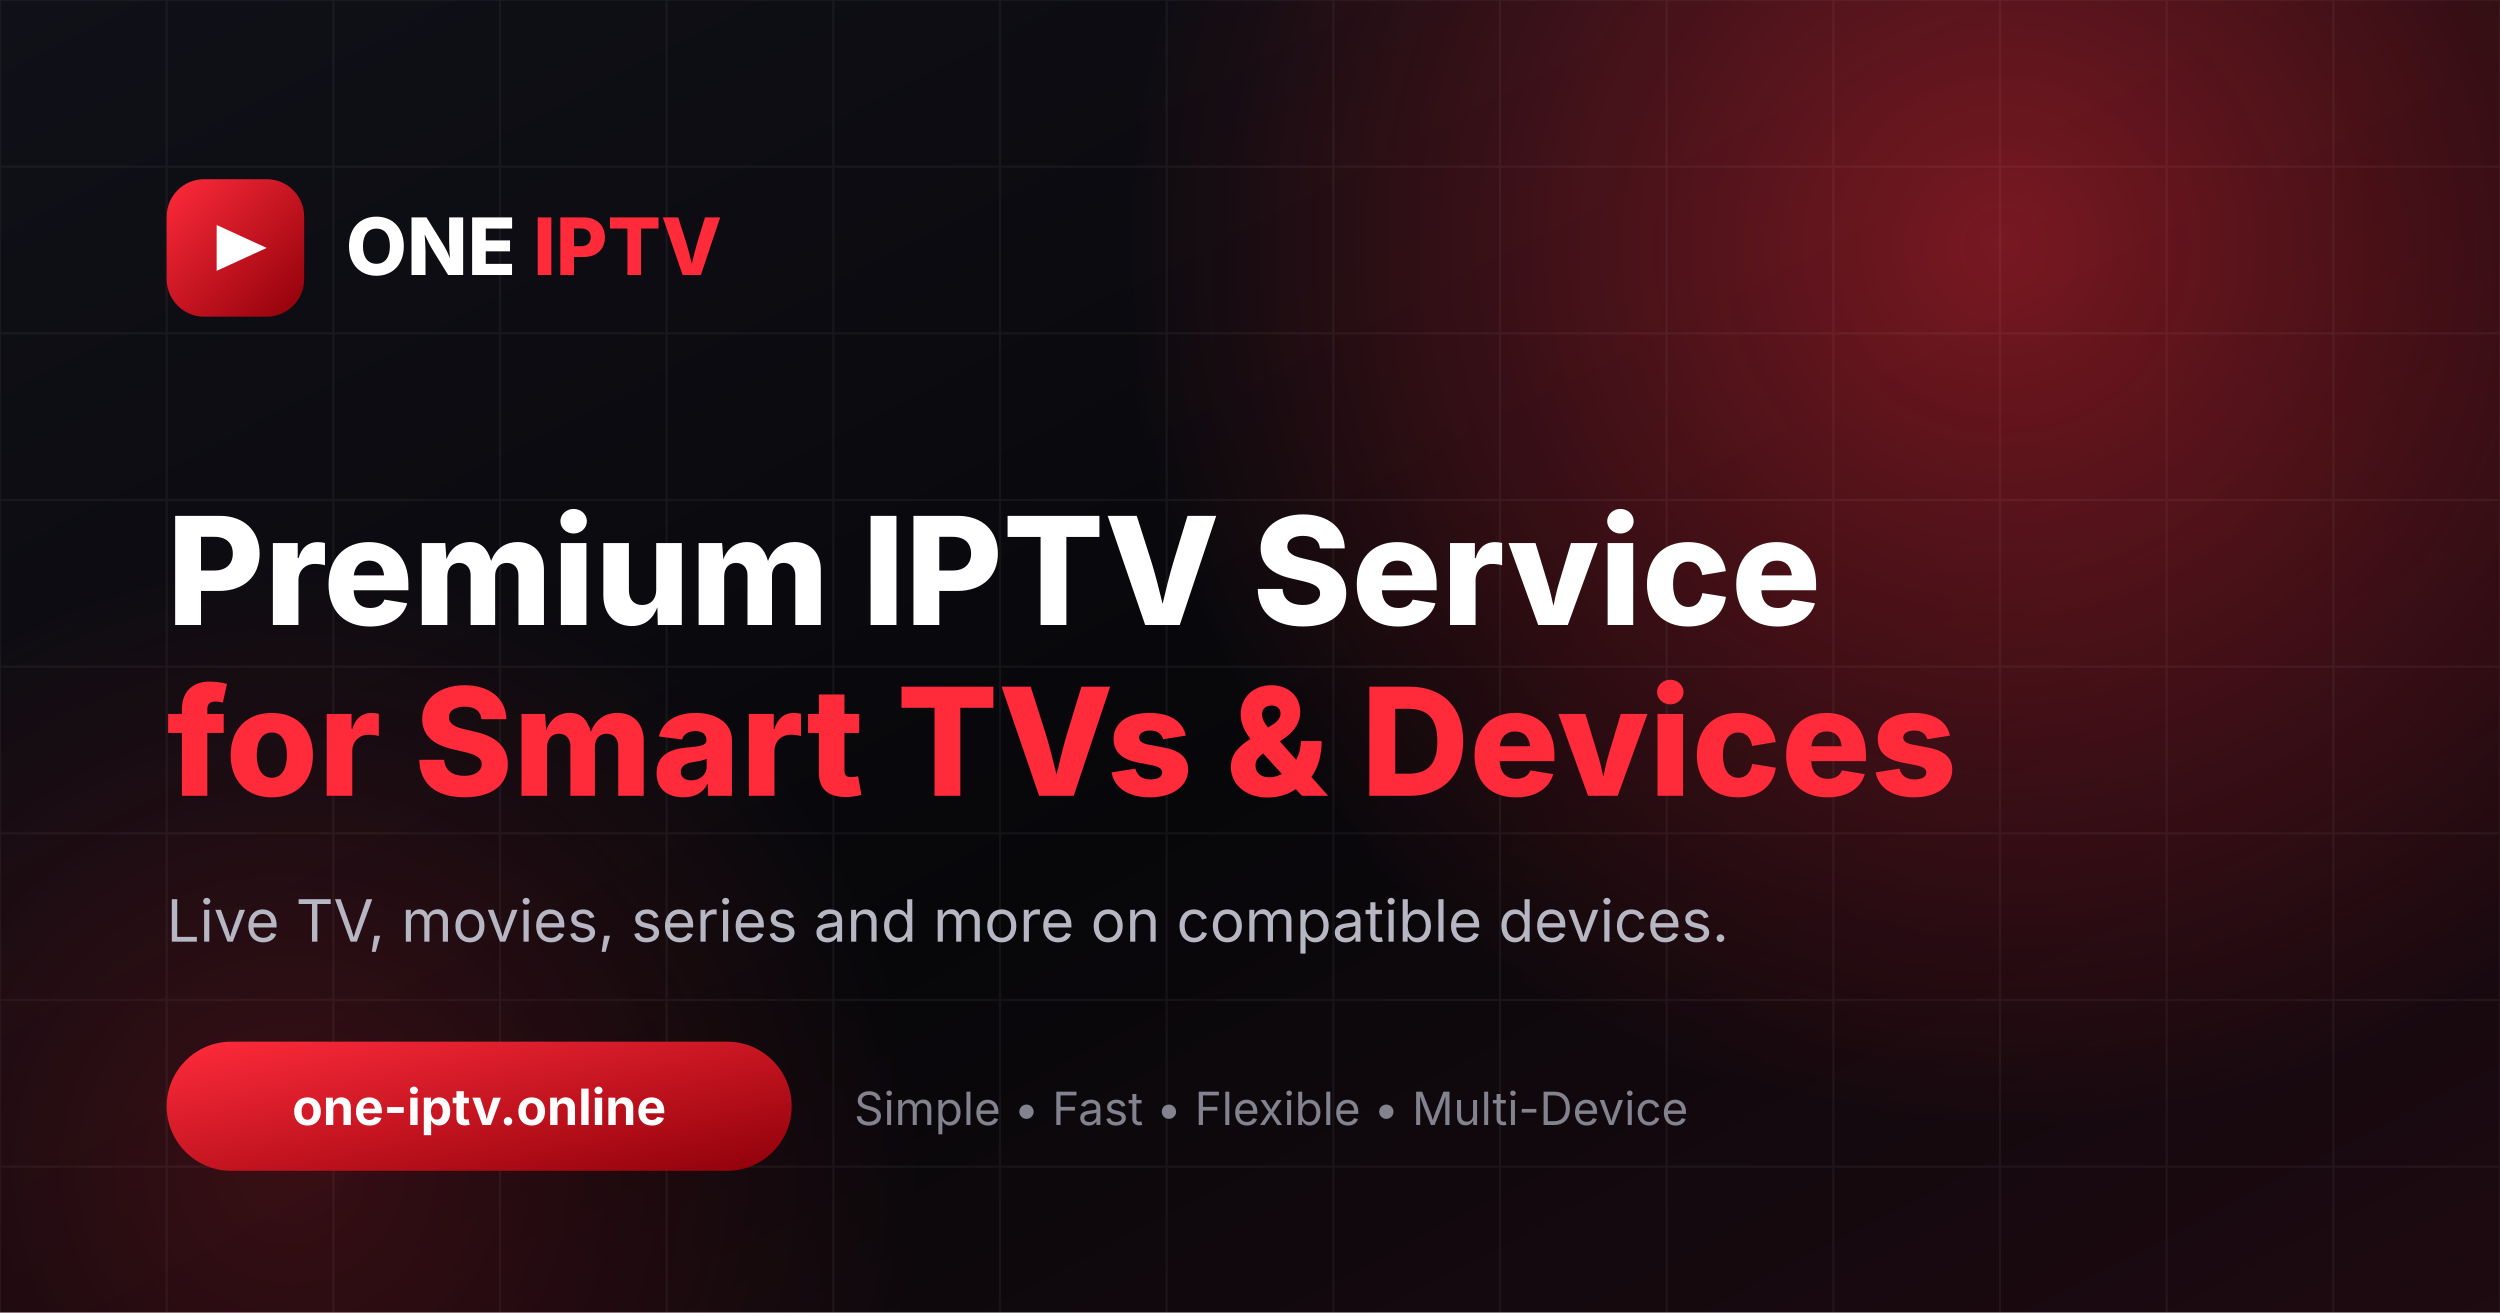
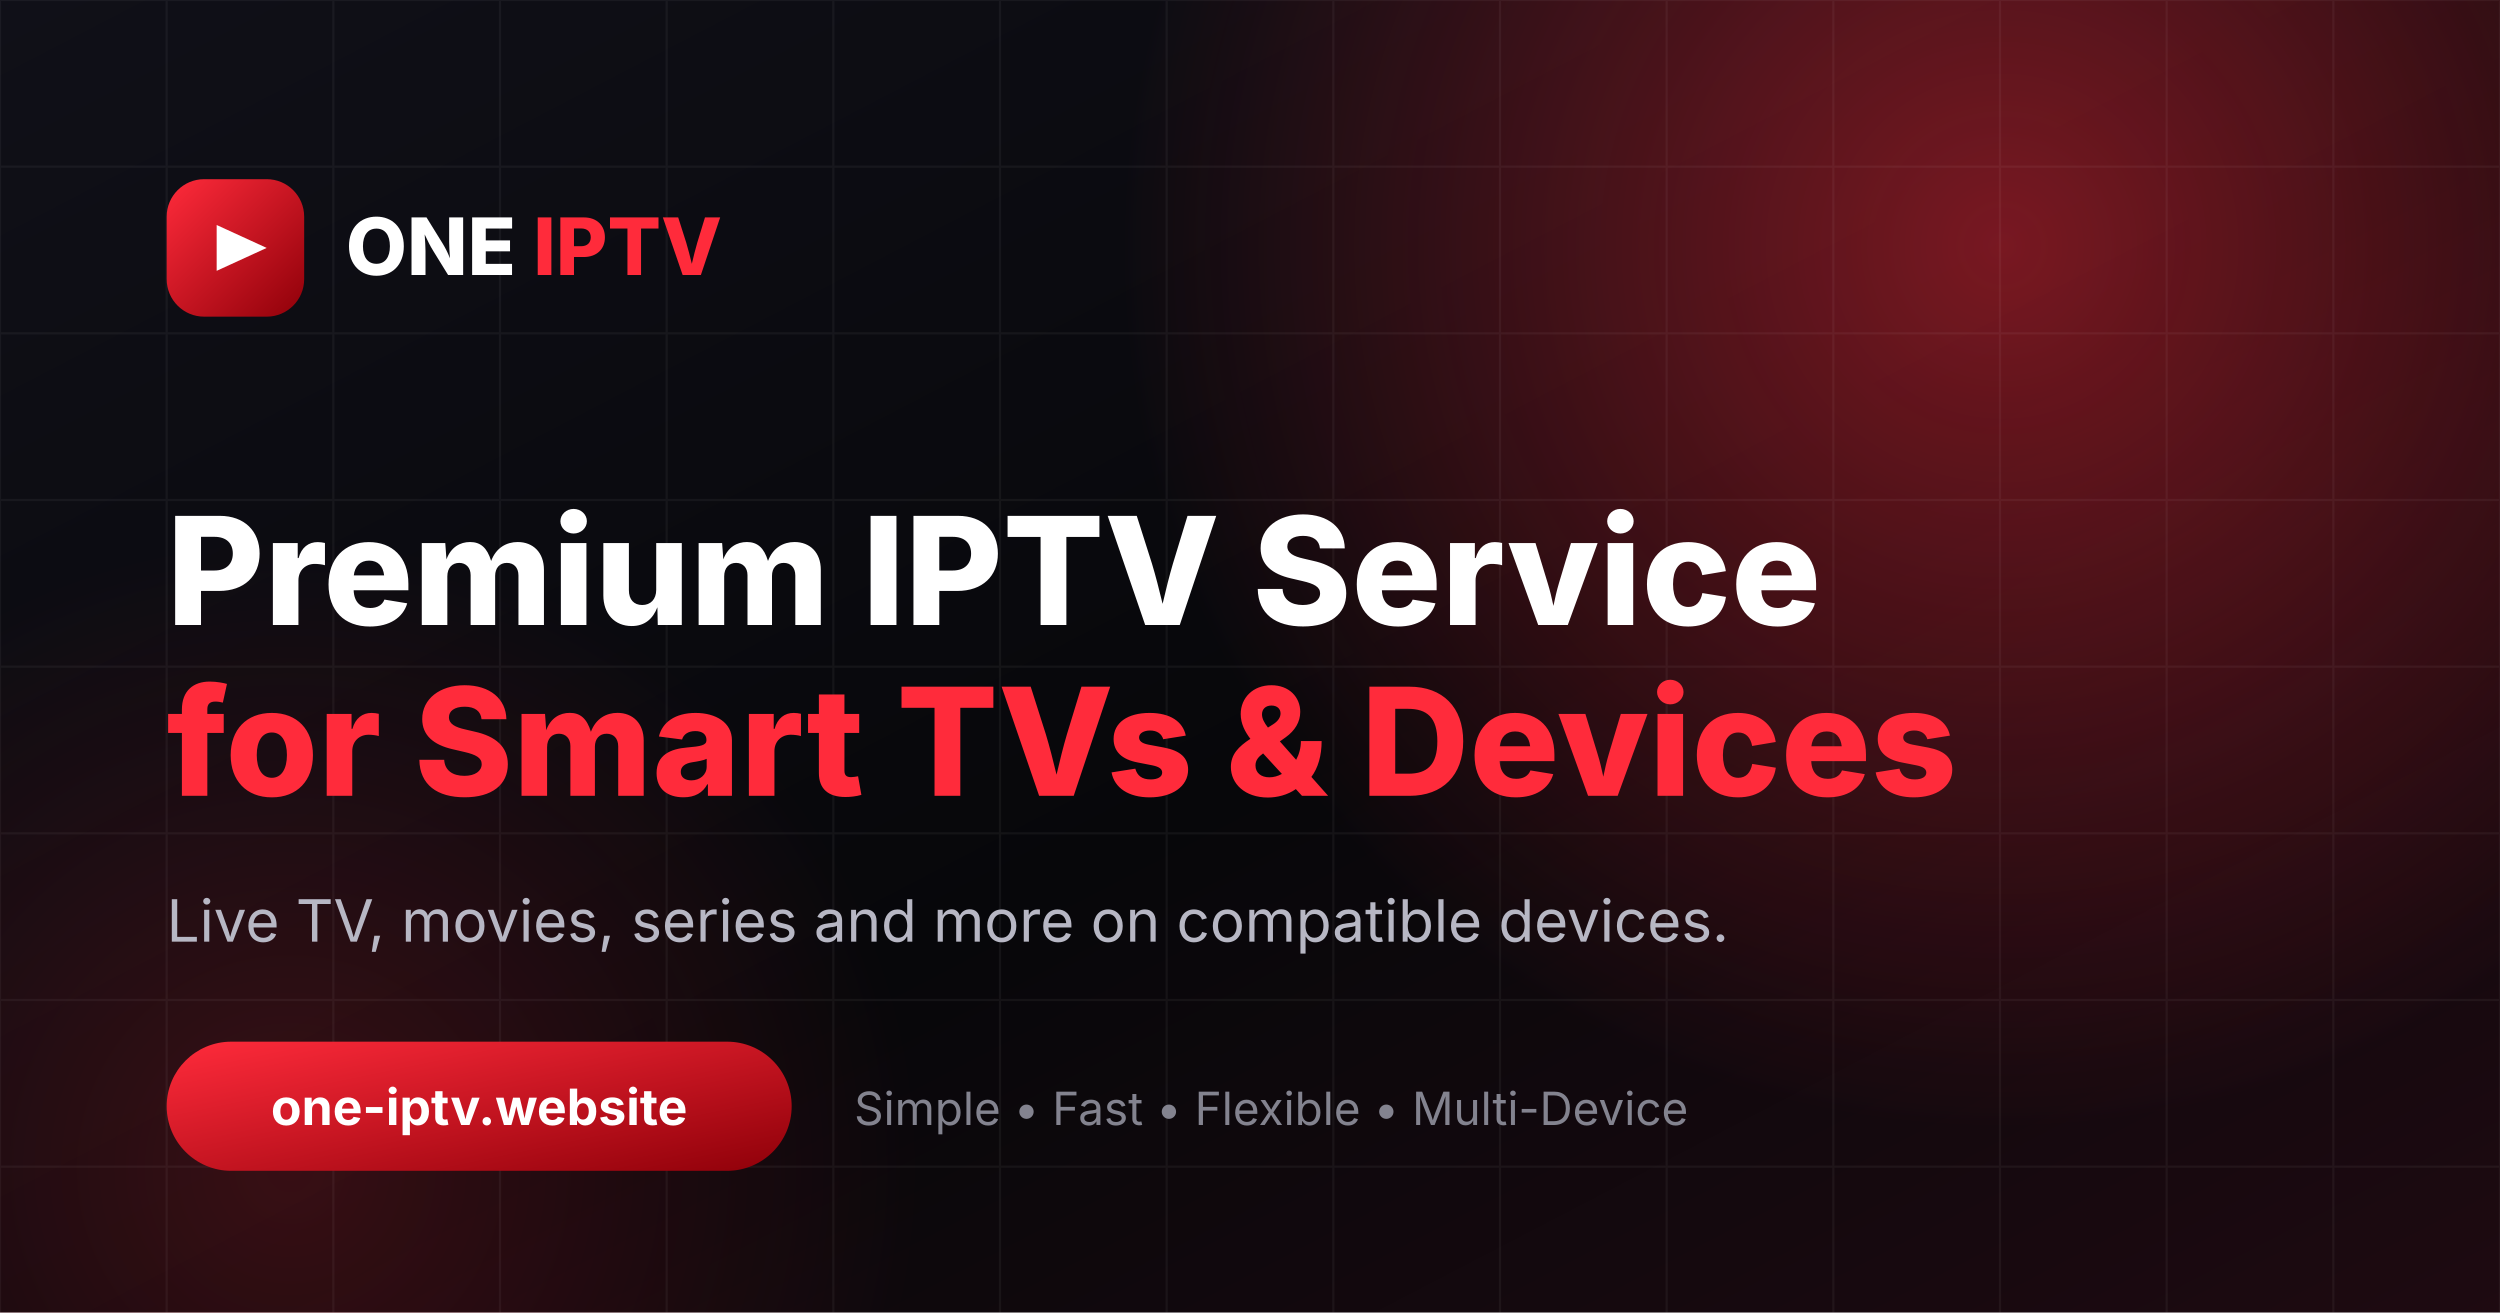
<svg xmlns="http://www.w3.org/2000/svg" viewBox="0 0 1200 630" width="1200" height="630">
  <defs>
    <linearGradient id="ob" x1="0" y1="0" x2="1" y2="1">
      <stop offset="0%" stop-color="#101018" />
      <stop offset="55%" stop-color="#07070a" />
      <stop offset="100%" stop-color="#1e0a11" />
    </linearGradient>
    <radialGradient id="og" cx="50%" cy="50%" r="50%">
      <stop offset="0%" stop-color="#ff2b3b" stop-opacity=".65" />
      <stop offset="100%" stop-color="#ff2b3b" stop-opacity="0" />
    </radialGradient>
    <linearGradient id="or" x1="0" y1="0" x2="1" y2="1">
      <stop offset="0%" stop-color="#ff2b3b" />
      <stop offset="100%" stop-color="#8f0009" />
    </linearGradient>
  </defs>
  <rect width="1200" height="630" fill="url(#ob)" />
  <circle cx="960" cy="120" r="420" fill="url(#og)" opacity=".7" />
  <circle cx="140" cy="560" r="300" fill="url(#og)" opacity=".3" />
  <g opacity=".05" stroke="#fff" fill="none">
    <path d="M0 0V630" />
    <path d="M80 0V630" />
    <path d="M160 0V630" />
    <path d="M240 0V630" />
    <path d="M320 0V630" />
    <path d="M400 0V630" />
    <path d="M480 0V630" />
    <path d="M560 0V630" />
    <path d="M640 0V630" />
    <path d="M720 0V630" />
    <path d="M800 0V630" />
    <path d="M880 0V630" />
    <path d="M960 0V630" />
    <path d="M1040 0V630" />
    <path d="M1120 0V630" />
    <path d="M1200 0V630" />
    <path d="M0 0H1200" />
    <path d="M0 80H1200" />
    <path d="M0 160H1200" />
    <path d="M0 240H1200" />
    <path d="M0 320H1200" />
    <path d="M0 400H1200" />
    <path d="M0 480H1200" />
    <path d="M0 560H1200" />
    <path d="M0 640H1200" />
  </g>
  <rect x="80" y="86" width="66" height="66" rx="18" fill="url(#or)" />
  <path d="M104 108 L128 119 L104 130 Z" fill="#fff" />
  <text x="166" y="132" font-family="Inter, Arial, sans-serif" font-size="38" font-weight="800" fill="#fff">ONE <tspan fill="#ff2b3b">IPTV</tspan>
  </text>
  <text x="80" y="300" font-family="Inter, Arial, sans-serif" font-size="72" font-weight="800" fill="#fff">Premium IPTV Service</text>
  <text x="80" y="382" font-family="Inter, Arial, sans-serif" font-size="72" font-weight="800" fill="#ff2b3b">for Smart TVs &amp; Devices</text>
  <text x="80" y="452" font-family="Inter, Arial, sans-serif" font-size="28" fill="#b7b7c4">Live TV, movies, series and more on compatible devices.</text>
  <rect x="80" y="500" width="300" height="62" rx="31" fill="url(#or)" />
-   <text x="230" y="540" text-anchor="middle" font-family="Inter, Arial, sans-serif" font-size="24" font-weight="700" fill="#fff">one-iptv.online</text>
+   <text x="230" y="540" text-anchor="middle" font-family="Inter, Arial, sans-serif" font-size="24" font-weight="700" fill="#fff">one-iptv.website</text>
  <text x="410" y="540" font-family="Inter, Arial, sans-serif" font-size="22" fill="#83838f">Simple • Fast • Flexible • Multi-Device</text>
</svg>
